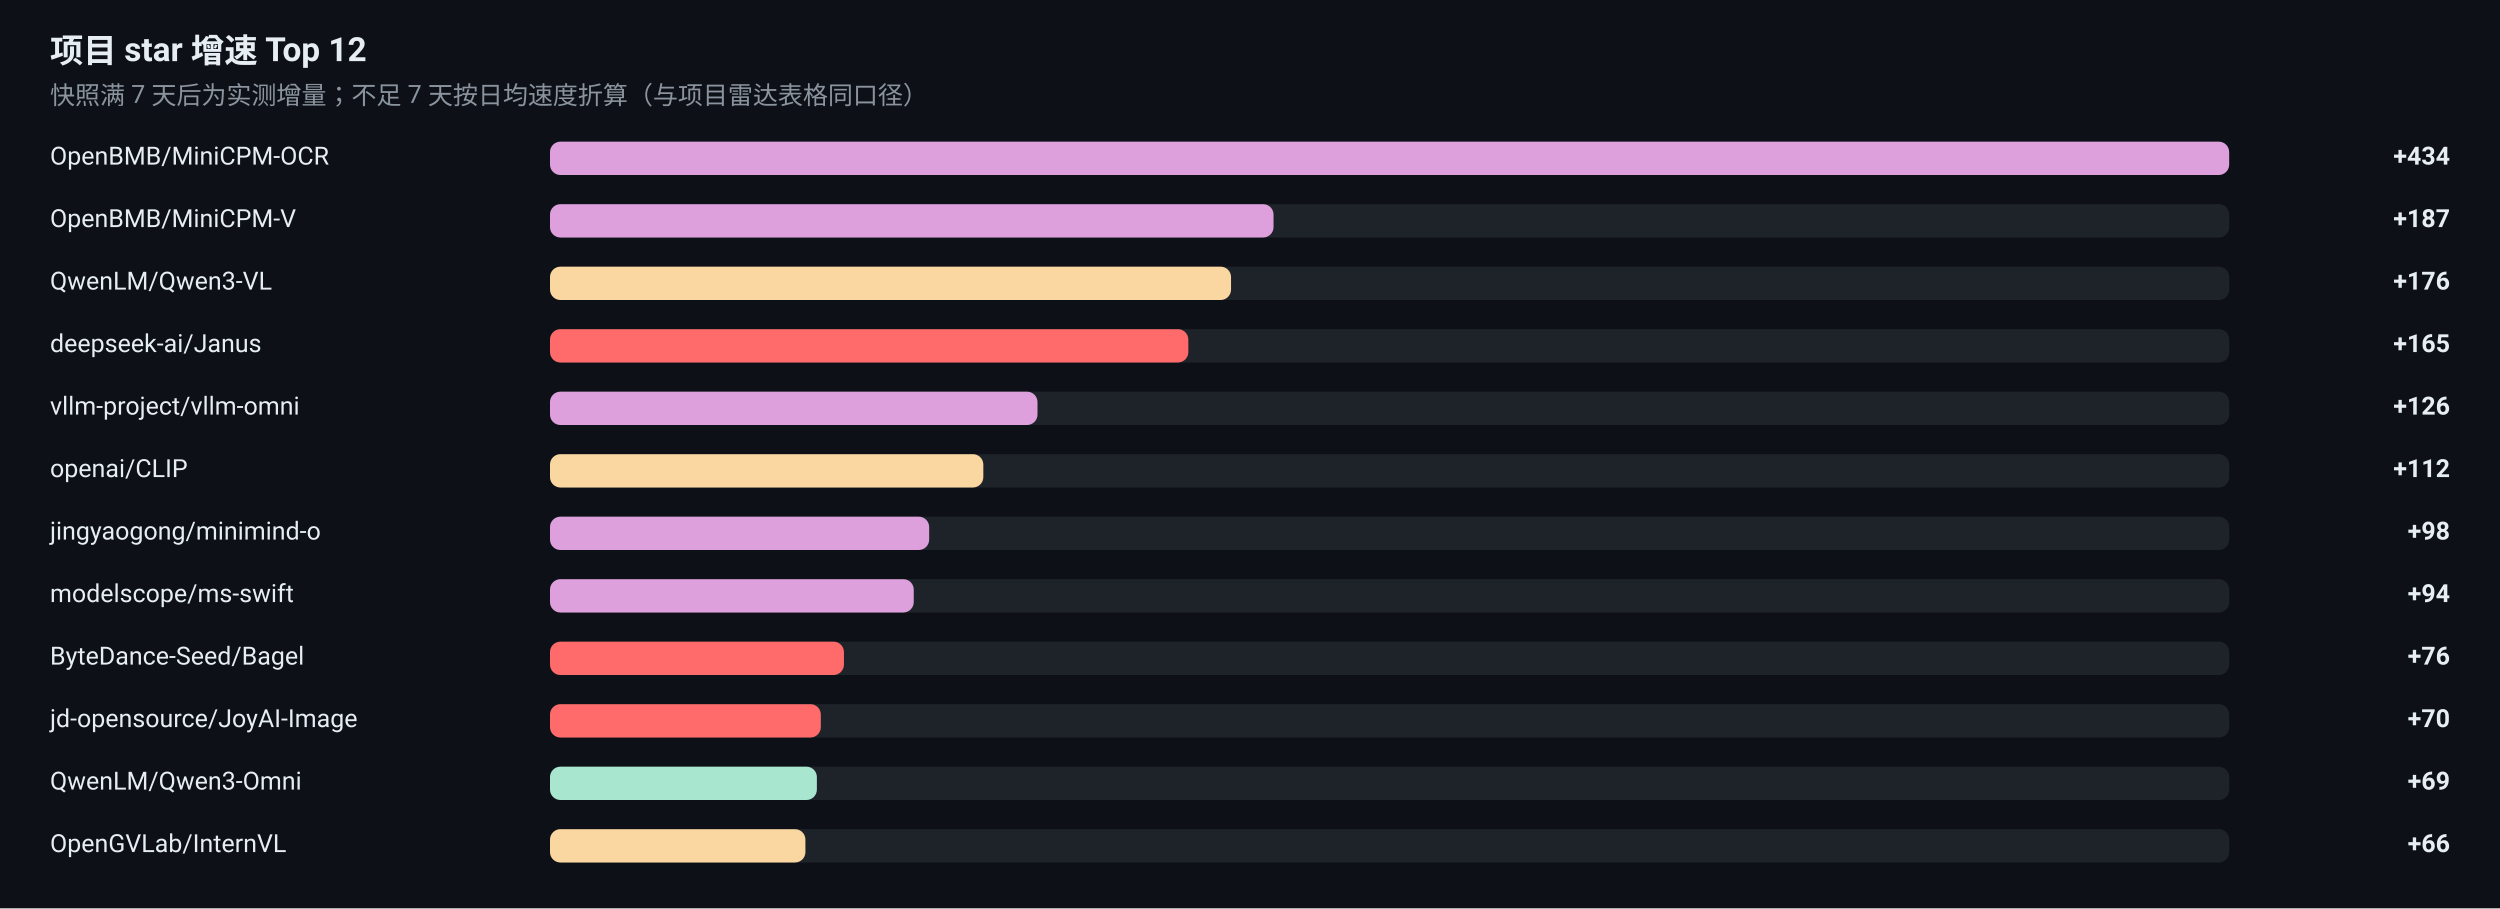
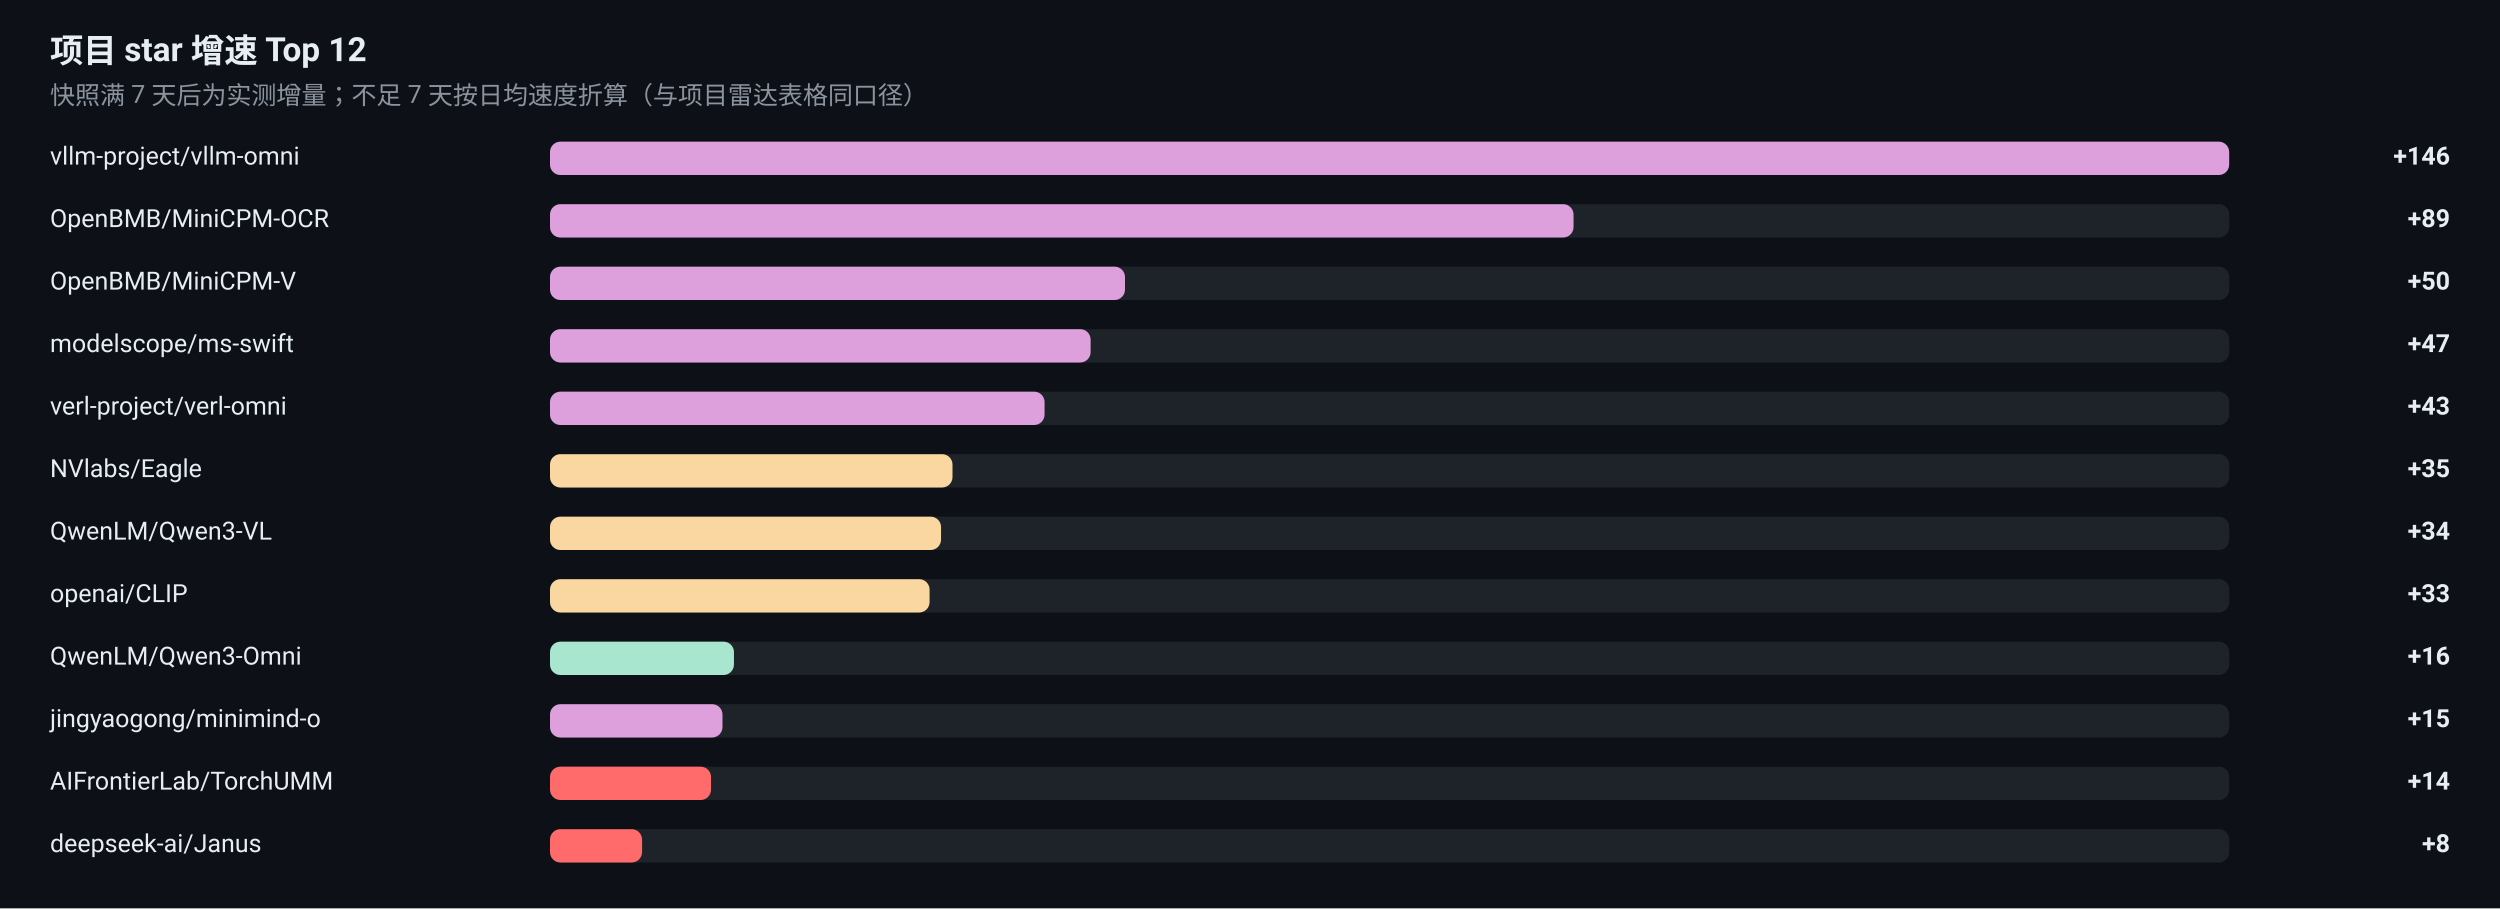
<svg xmlns="http://www.w3.org/2000/svg" width="1200" height="436" viewBox="0 0 1200 436" role="img" aria-label="项目 star 增速榜">
  <rect width="1200" height="436" fill="#0D1117" />
  <g font-family="-apple-system, BlinkMacSystemFont, 'Segoe UI', 'Noto Sans SC', 'PingFang SC', 'Microsoft YaHei', Roboto, sans-serif">
    <text x="24" y="30" font-size="16" font-weight="600" fill="#E6EDF3">项目 star 增速 Top 12</text>
    <text x="24" y="50" font-size="12" fill="#8B949E">快照满 7 天后为实测增量；不足 7 天按日均速度折算（与项目雷达表格同口径）</text>
-     <text x="24" y="79" font-size="12" fill="#E6EDF3">OpenBMB/MiniCPM-OCR</text>
+     <text x="24" y="79" font-size="12" fill="#E6EDF3">vllm-project/vllm-omni</text>
    <rect x="264" y="68" width="806" height="16" rx="5" fill="#30363D" fill-opacity="0.5" />
    <rect x="264" y="68" width="806.0" height="16" rx="5" fill="#DDA0DD" />
-     <text x="1176" y="79" font-size="12" font-weight="600" text-anchor="end" fill="#E6EDF3">+434</text>
-     <text x="24" y="109" font-size="12" fill="#E6EDF3">OpenBMB/MiniCPM-V</text>
+     <text x="1176" y="79" font-size="12" font-weight="600" text-anchor="end" fill="#E6EDF3">+146</text>
+     <text x="24" y="109" font-size="12" fill="#E6EDF3">OpenBMB/MiniCPM-OCR</text>
    <rect x="264" y="98" width="806" height="16" rx="5" fill="#30363D" fill-opacity="0.5" />
-     <rect x="264" y="98" width="347.3" height="16" rx="5" fill="#DDA0DD" />
-     <text x="1176" y="109" font-size="12" font-weight="600" text-anchor="end" fill="#E6EDF3">+187</text>
-     <text x="24" y="139" font-size="12" fill="#E6EDF3">QwenLM/Qwen3-VL</text>
+     <rect x="264" y="98" width="491.3" height="16" rx="5" fill="#DDA0DD" />
+     <text x="1176" y="109" font-size="12" font-weight="600" text-anchor="end" fill="#E6EDF3">+89</text>
+     <text x="24" y="139" font-size="12" fill="#E6EDF3">OpenBMB/MiniCPM-V</text>
    <rect x="264" y="128" width="806" height="16" rx="5" fill="#30363D" fill-opacity="0.5" />
-     <rect x="264" y="128" width="326.9" height="16" rx="5" fill="#FAD7A0" />
-     <text x="1176" y="139" font-size="12" font-weight="600" text-anchor="end" fill="#E6EDF3">+176</text>
-     <text x="24" y="169" font-size="12" fill="#E6EDF3">deepseek-ai/Janus</text>
+     <rect x="264" y="128" width="276.0" height="16" rx="5" fill="#DDA0DD" />
+     <text x="1176" y="139" font-size="12" font-weight="600" text-anchor="end" fill="#E6EDF3">+50</text>
+     <text x="24" y="169" font-size="12" fill="#E6EDF3">modelscope/ms-swift</text>
    <rect x="264" y="158" width="806" height="16" rx="5" fill="#30363D" fill-opacity="0.5" />
-     <rect x="264" y="158" width="306.4" height="16" rx="5" fill="#FF6B6B" />
-     <text x="1176" y="169" font-size="12" font-weight="600" text-anchor="end" fill="#E6EDF3">+165</text>
-     <text x="24" y="199" font-size="12" fill="#E6EDF3">vllm-project/vllm-omni</text>
+     <rect x="264" y="158" width="259.5" height="16" rx="5" fill="#DDA0DD" />
+     <text x="1176" y="169" font-size="12" font-weight="600" text-anchor="end" fill="#E6EDF3">+47</text>
+     <text x="24" y="199" font-size="12" fill="#E6EDF3">verl-project/verl-omni</text>
    <rect x="264" y="188" width="806" height="16" rx="5" fill="#30363D" fill-opacity="0.5" />
-     <rect x="264" y="188" width="234.0" height="16" rx="5" fill="#DDA0DD" />
-     <text x="1176" y="199" font-size="12" font-weight="600" text-anchor="end" fill="#E6EDF3">+126</text>
-     <text x="24" y="229" font-size="12" fill="#E6EDF3">openai/CLIP</text>
+     <rect x="264" y="188" width="237.4" height="16" rx="5" fill="#DDA0DD" />
+     <text x="1176" y="199" font-size="12" font-weight="600" text-anchor="end" fill="#E6EDF3">+43</text>
+     <text x="24" y="229" font-size="12" fill="#E6EDF3">NVlabs/Eagle</text>
    <rect x="264" y="218" width="806" height="16" rx="5" fill="#30363D" fill-opacity="0.5" />
-     <rect x="264" y="218" width="208.0" height="16" rx="5" fill="#FAD7A0" />
-     <text x="1176" y="229" font-size="12" font-weight="600" text-anchor="end" fill="#E6EDF3">+112</text>
-     <text x="24" y="259" font-size="12" fill="#E6EDF3">jingyaogong/minimind-o</text>
+     <rect x="264" y="218" width="193.2" height="16" rx="5" fill="#FAD7A0" />
+     <text x="1176" y="229" font-size="12" font-weight="600" text-anchor="end" fill="#E6EDF3">+35</text>
+     <text x="24" y="259" font-size="12" fill="#E6EDF3">QwenLM/Qwen3-VL</text>
    <rect x="264" y="248" width="806" height="16" rx="5" fill="#30363D" fill-opacity="0.5" />
-     <rect x="264" y="248" width="182.0" height="16" rx="5" fill="#DDA0DD" />
-     <text x="1176" y="259" font-size="12" font-weight="600" text-anchor="end" fill="#E6EDF3">+98</text>
-     <text x="24" y="289" font-size="12" fill="#E6EDF3">modelscope/ms-swift</text>
+     <rect x="264" y="248" width="187.7" height="16" rx="5" fill="#FAD7A0" />
+     <text x="1176" y="259" font-size="12" font-weight="600" text-anchor="end" fill="#E6EDF3">+34</text>
+     <text x="24" y="289" font-size="12" fill="#E6EDF3">openai/CLIP</text>
    <rect x="264" y="278" width="806" height="16" rx="5" fill="#30363D" fill-opacity="0.5" />
-     <rect x="264" y="278" width="174.6" height="16" rx="5" fill="#DDA0DD" />
-     <text x="1176" y="289" font-size="12" font-weight="600" text-anchor="end" fill="#E6EDF3">+94</text>
-     <text x="24" y="319" font-size="12" fill="#E6EDF3">ByteDance-Seed/Bagel</text>
+     <rect x="264" y="278" width="182.2" height="16" rx="5" fill="#FAD7A0" />
+     <text x="1176" y="289" font-size="12" font-weight="600" text-anchor="end" fill="#E6EDF3">+33</text>
+     <text x="24" y="319" font-size="12" fill="#E6EDF3">QwenLM/Qwen3-Omni</text>
    <rect x="264" y="308" width="806" height="16" rx="5" fill="#30363D" fill-opacity="0.5" />
-     <rect x="264" y="308" width="141.1" height="16" rx="5" fill="#FF6B6B" />
-     <text x="1176" y="319" font-size="12" font-weight="600" text-anchor="end" fill="#E6EDF3">+76</text>
-     <text x="24" y="349" font-size="12" fill="#E6EDF3">jd-opensource/JoyAI-Image</text>
+     <rect x="264" y="308" width="88.3" height="16" rx="5" fill="#A8E6CF" />
+     <text x="1176" y="319" font-size="12" font-weight="600" text-anchor="end" fill="#E6EDF3">+16</text>
+     <text x="24" y="349" font-size="12" fill="#E6EDF3">jingyaogong/minimind-o</text>
    <rect x="264" y="338" width="806" height="16" rx="5" fill="#30363D" fill-opacity="0.5" />
-     <rect x="264" y="338" width="130.0" height="16" rx="5" fill="#FF6B6B" />
-     <text x="1176" y="349" font-size="12" font-weight="600" text-anchor="end" fill="#E6EDF3">+70</text>
-     <text x="24" y="379" font-size="12" fill="#E6EDF3">QwenLM/Qwen3-Omni</text>
+     <rect x="264" y="338" width="82.8" height="16" rx="5" fill="#DDA0DD" />
+     <text x="1176" y="349" font-size="12" font-weight="600" text-anchor="end" fill="#E6EDF3">+15</text>
+     <text x="24" y="379" font-size="12" fill="#E6EDF3">AIFrontierLab/TorchUMM</text>
    <rect x="264" y="368" width="806" height="16" rx="5" fill="#30363D" fill-opacity="0.5" />
-     <rect x="264" y="368" width="128.1" height="16" rx="5" fill="#A8E6CF" />
-     <text x="1176" y="379" font-size="12" font-weight="600" text-anchor="end" fill="#E6EDF3">+69</text>
-     <text x="24" y="409" font-size="12" fill="#E6EDF3">OpenGVLab/InternVL</text>
+     <rect x="264" y="368" width="77.3" height="16" rx="5" fill="#FF6B6B" />
+     <text x="1176" y="379" font-size="12" font-weight="600" text-anchor="end" fill="#E6EDF3">+14</text>
+     <text x="24" y="409" font-size="12" fill="#E6EDF3">deepseek-ai/Janus</text>
    <rect x="264" y="398" width="806" height="16" rx="5" fill="#30363D" fill-opacity="0.5" />
-     <rect x="264" y="398" width="122.6" height="16" rx="5" fill="#FAD7A0" />
-     <text x="1176" y="409" font-size="12" font-weight="600" text-anchor="end" fill="#E6EDF3">+66</text>
+     <rect x="264" y="398" width="44.2" height="16" rx="5" fill="#FF6B6B" />
+     <text x="1176" y="409" font-size="12" font-weight="600" text-anchor="end" fill="#E6EDF3">+8</text>
  </g>
</svg>
